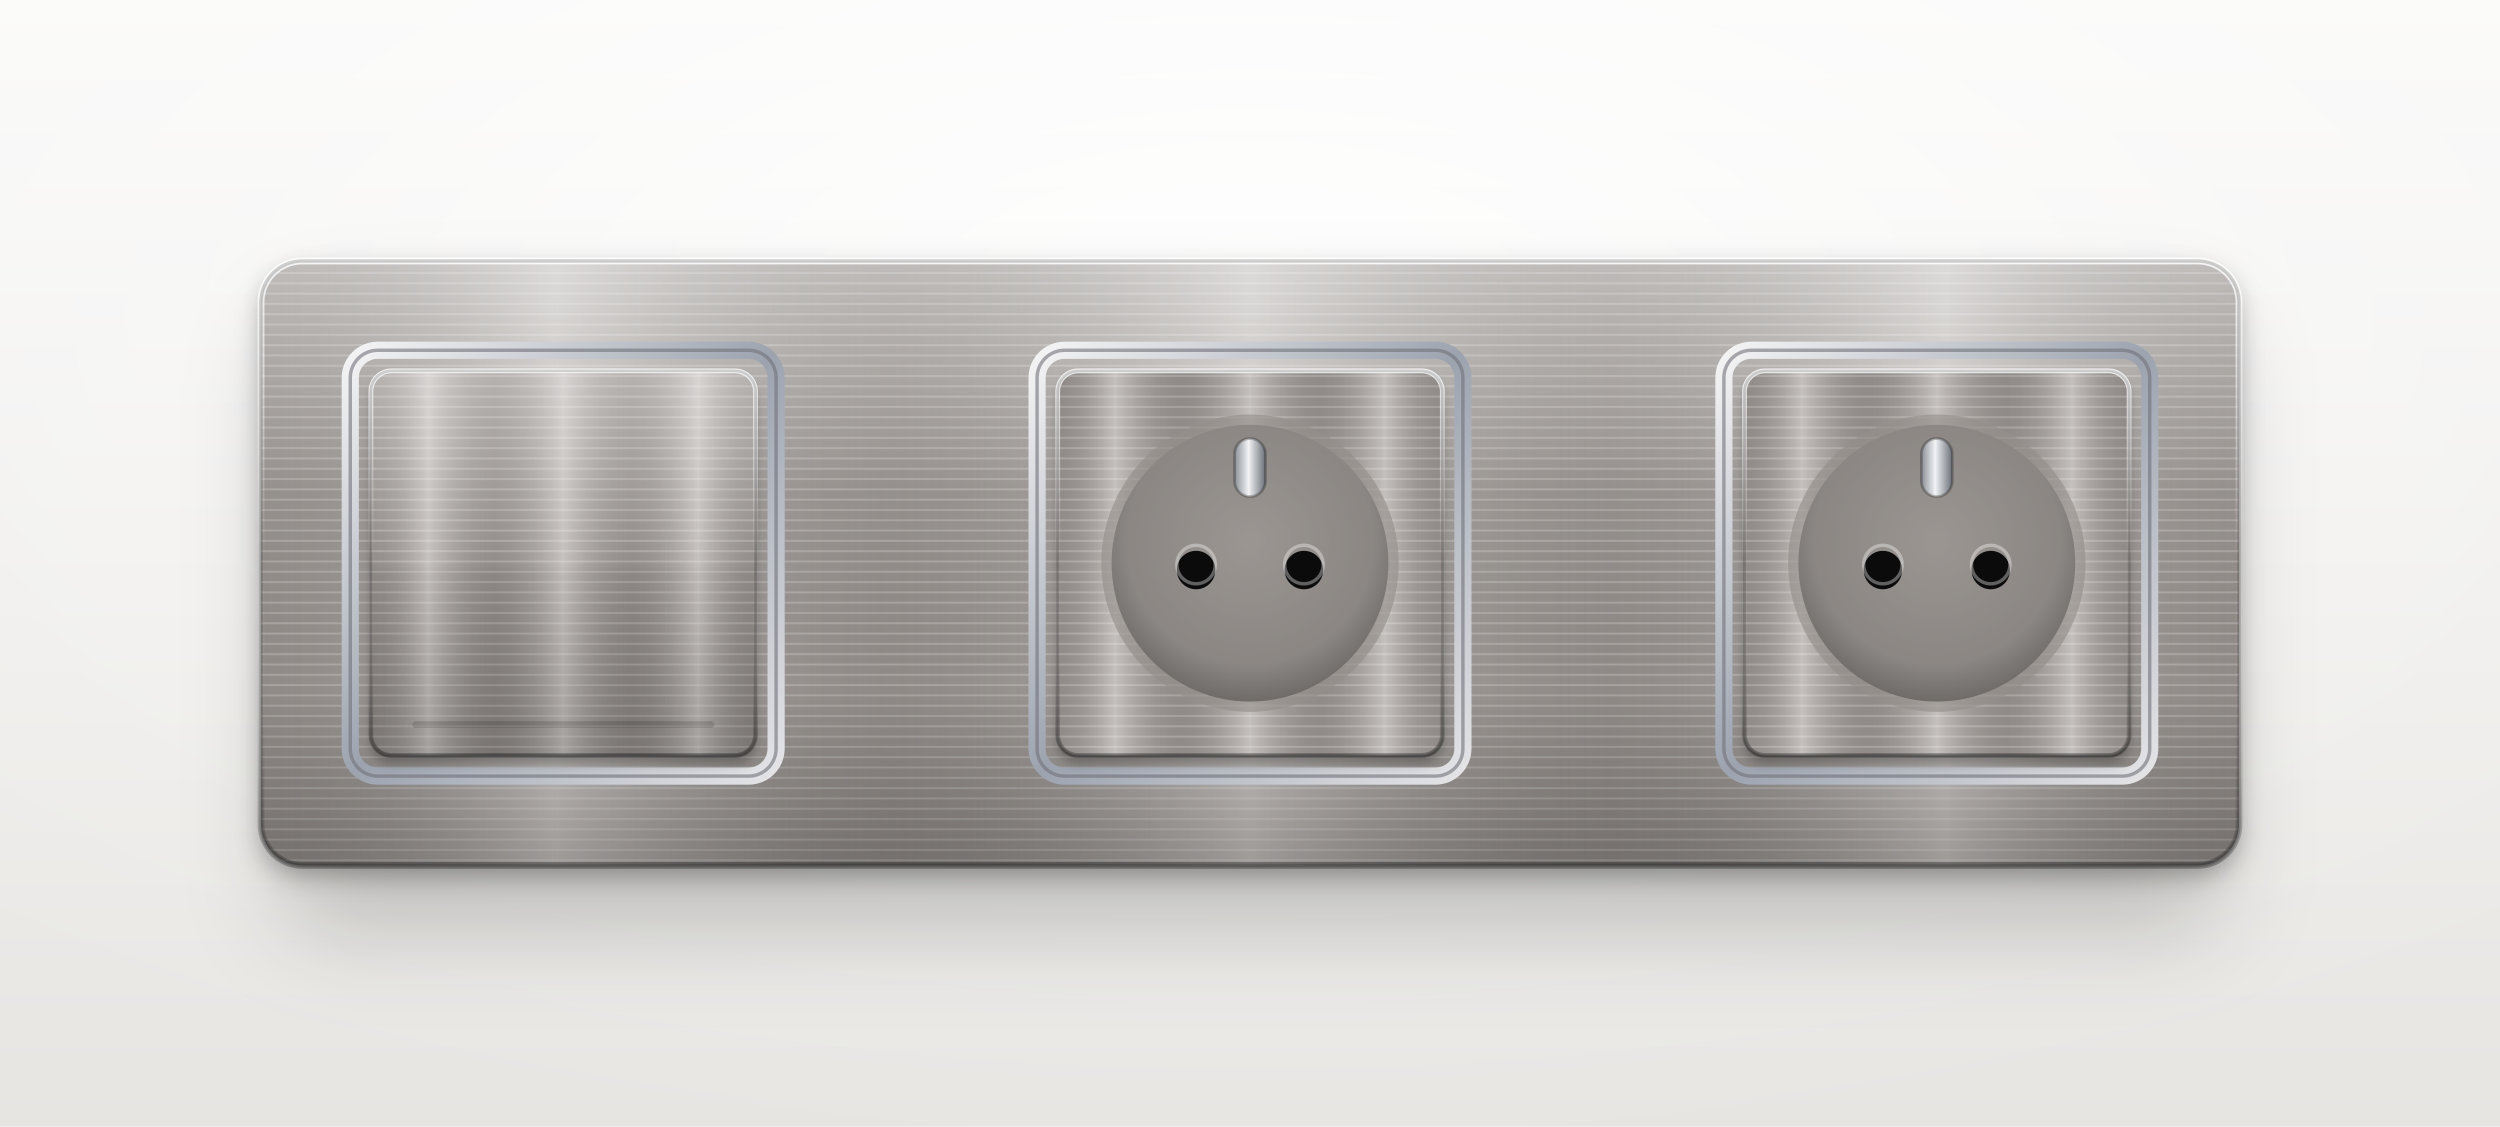
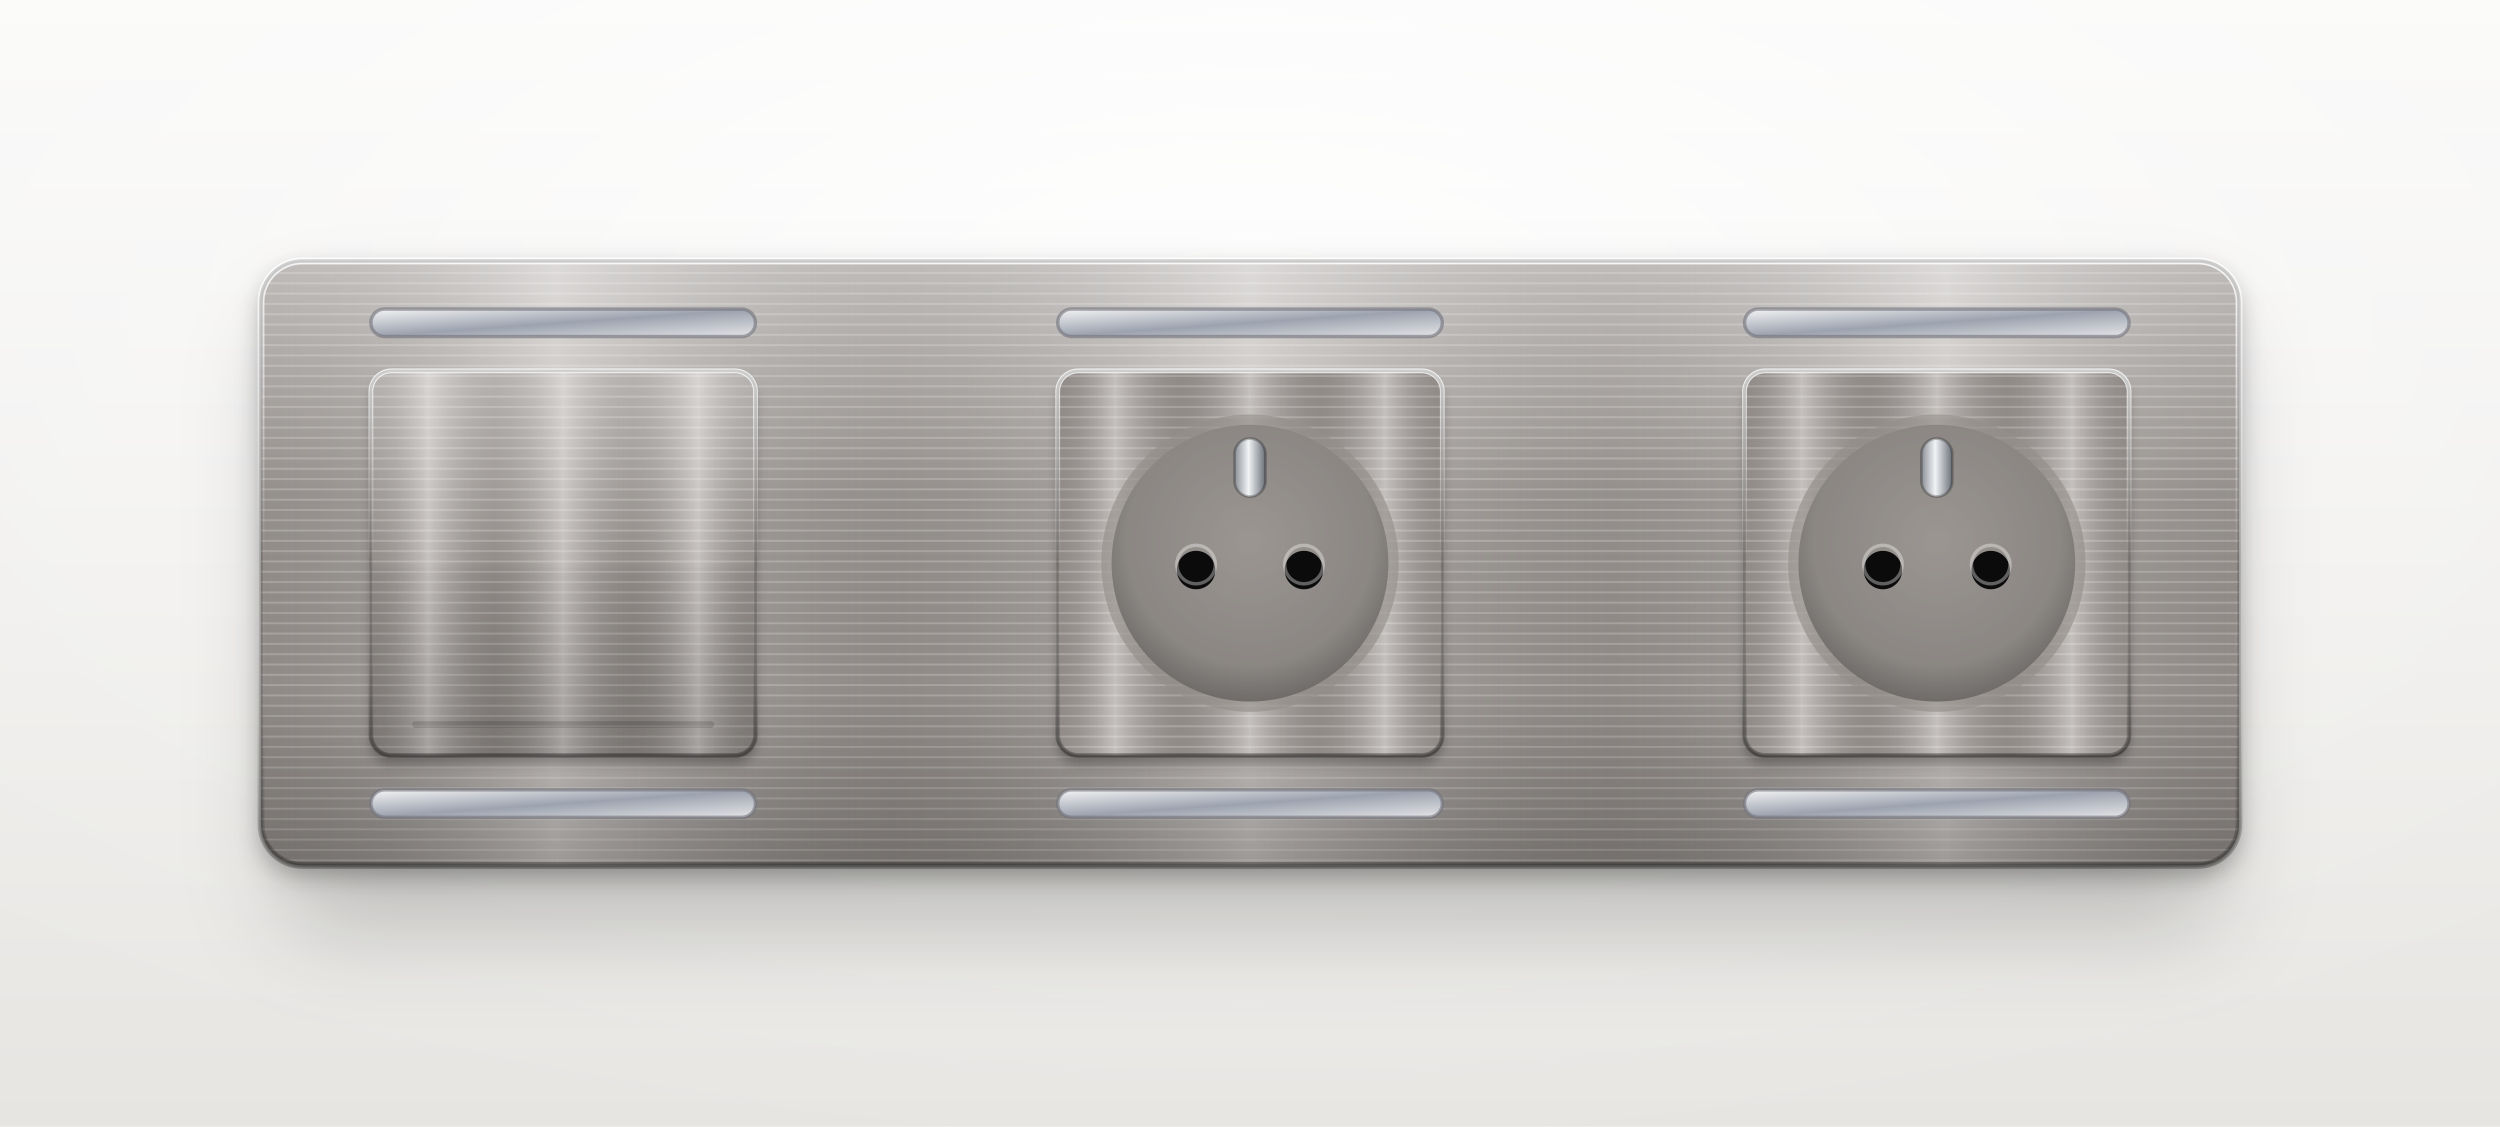
- <svg xmlns="http://www.w3.org/2000/svg" viewBox="0 0 728 328" width="728" height="328" role="img" aria-label="Time – Starostříbrná (32)" data-series="ABB|Time" data-color="abb-time-32" data-part="set">
+ <svg xmlns="http://www.w3.org/2000/svg" data-color="abb-time-32" data-part="set" viewBox="0 0 728 328" width="728" height="328" role="img" aria-label="Time – Starostříbrná (32)" data-shape="metal" data-material="metal" data-series="ABB|Time">
  <defs>
    <linearGradient id="bg" x1="0" y1="0" x2="0" y2="1">
      <stop offset="0" stop-color="#fafaf9" />
      <stop offset="1" stop-color="#e7e5e2" />
    </linearGradient>
    <radialGradient id="spot" cx="0.5" cy="0.28" r="0.75">
      <stop offset="0" stop-color="#ffffff" stop-opacity="0.95" />
      <stop offset="0.55" stop-color="#ffffff" stop-opacity="0.25" />
      <stop offset="1" stop-color="#ffffff" stop-opacity="0" />
    </radialGradient>
    <filter id="soft" x="-30%" y="-30%" width="160%" height="170%">
      <feGaussianBlur stdDeviation="14" />
    </filter>
    <filter id="contact" x="-20%" y="-20%" width="140%" height="150%">
      <feGaussianBlur stdDeviation="3.5" />
    </filter>
    <filter id="lip" x="-10%" y="-10%" width="120%" height="130%">
      <feGaussianBlur stdDeviation="1.6" />
    </filter>
    <linearGradient id="relief" x1="0" y1="0" x2="0" y2="1">
      <stop offset="0" stop-color="#ffffff" stop-opacity="0.42" />
      <stop offset="0.38" stop-color="#ffffff" stop-opacity="0.04" />
      <stop offset="0.7" stop-color="#000000" stop-opacity="0" />
      <stop offset="1" stop-color="#000000" stop-opacity="0.2" />
    </linearGradient>
    <linearGradient id="edge" x1="0" y1="0" x2="0" y2="1">
      <stop offset="0" stop-color="#ffffff" stop-opacity="0.85" />
      <stop offset="0.5" stop-color="#ffffff" stop-opacity="0" />
      <stop offset="1" stop-color="#000000" stop-opacity="0.28" />
    </linearGradient>
    <linearGradient id="rocker" x1="0" y1="0" x2="0" y2="1">
      <stop offset="0" stop-color="#ffffff" stop-opacity="0.34" />
      <stop offset="0.5" stop-color="#ffffff" stop-opacity="0.02" />
      <stop offset="0.52" stop-color="#000000" stop-opacity="0.03" />
      <stop offset="1" stop-color="#000000" stop-opacity="0.16" />
    </linearGradient>
    <linearGradient id="gloss" x1="0" y1="0" x2="1" y2="1">
      <stop offset="0" stop-color="#ffffff" stop-opacity="0.5" />
      <stop offset="0.32" stop-color="#ffffff" stop-opacity="0.08" />
      <stop offset="0.34" stop-color="#ffffff" stop-opacity="0.22" />
      <stop offset="0.5" stop-color="#ffffff" stop-opacity="0.02" />
      <stop offset="1" stop-color="#000000" stop-opacity="0.08" />
    </linearGradient>
    <linearGradient id="glass" x1="0" y1="0" x2="1" y2="1">
      <stop offset="0" stop-color="#ffffff" stop-opacity="0.55" />
-       <stop offset="0.3" stop-color="#ffffff" stop-opacity="0.1" />
-       <stop offset="0.31" stop-color="#ffffff" stop-opacity="0.32" />
-       <stop offset="0.48" stop-color="#ffffff" stop-opacity="0.03" />
-       <stop offset="1" stop-color="#000000" stop-opacity="0.22" />
+       <stop offset="0.24" stop-color="#ffffff" stop-opacity="0.1" />
+       <stop offset="0.25" stop-color="#ffffff" stop-opacity="0.42" />
+       <stop offset="0.31" stop-color="#ffffff" stop-opacity="0.34" />
+       <stop offset="0.32" stop-color="#ffffff" stop-opacity="0.05" />
+       <stop offset="0.6" stop-color="#ffffff" stop-opacity="0.02" />
+       <stop offset="1" stop-color="#000000" stop-opacity="0.24" />
    </linearGradient>
    <linearGradient id="metal" x1="0" y1="0" x2="1" y2="0">
      <stop offset="0" stop-color="#000000" stop-opacity="0.14" />
      <stop offset="0.15" stop-color="#ffffff" stop-opacity="0.32" />
      <stop offset="0.32" stop-color="#000000" stop-opacity="0.14" />
      <stop offset="0.5" stop-color="#ffffff" stop-opacity="0.32" />
      <stop offset="0.68" stop-color="#000000" stop-opacity="0.14" />
      <stop offset="0.85" stop-color="#ffffff" stop-opacity="0.32" />
      <stop offset="1" stop-color="#000000" stop-opacity="0.14" />
    </linearGradient>
    <pattern id="brushed" width="6" height="3" patternUnits="userSpaceOnUse">
      <path d="M0 1.5 H6" stroke="#ffffff" stroke-opacity="0.18" stroke-width="0.6" />
    </pattern>
    <radialGradient id="soft-touch" cx="0.5" cy="0.4" r="0.8">
      <stop offset="0" stop-color="#ffffff" stop-opacity="0.1" />
      <stop offset="1" stop-color="#000000" stop-opacity="0.1" />
    </radialGradient>
+     <filter id="grain" x="0" y="0" width="100%" height="100%">
+       <feTurbulence type="fractalNoise" baseFrequency="0.85" numOctaves="2" seed="7" result="noise" />
+       <feColorMatrix in="noise" type="matrix" values="0 0 0 0 0  0 0 0 0 0  0 0 0 0 0  0 0 0 0.55 -0.12" />
+     </filter>
+     <pattern id="pores" width="18" height="18" patternUnits="userSpaceOnUse">
+       <circle cx="3" cy="4" r="1.1" fill="#000000" fill-opacity="0.22" />
+       <circle cx="12" cy="9" r="0.8" fill="#000000" fill-opacity="0.18" />
+       <circle cx="7" cy="15" r="1.3" fill="#000000" fill-opacity="0.14" />
+       <circle cx="15" cy="2" r="0.6" fill="#ffffff" fill-opacity="0.3" />
+     </pattern>
+     <pattern id="slate" width="220" height="26" patternUnits="userSpaceOnUse">
+       <path d="M0 5 C50 2 120 9 220 4" fill="none" stroke="#ffffff" stroke-opacity="0.12" stroke-width="2.2" />
+       <path d="M0 13 C70 16 140 10 220 14" fill="none" stroke="#000000" stroke-opacity="0.22" stroke-width="3.2" />
+       <path d="M0 21 C60 19 150 24 220 20" fill="none" stroke="#ffffff" stroke-opacity="0.07" stroke-width="1.6" />
+     </pattern>
+     <pattern id="paper" width="14" height="10" patternUnits="userSpaceOnUse">
+       <path d="M0 2 L9 3.5 M3 7 L13 6 M1 9.5 L6 8.6" stroke="#000000" stroke-opacity="0.16" stroke-width="0.7" />
+       <path d="M5 1 L12 2.2" stroke="#ffffff" stroke-opacity="0.14" stroke-width="0.6" />
+     </pattern>
+     <pattern id="wood" width="80" height="22" patternUnits="userSpaceOnUse">
+       <path d="M0 5 C20 1 40 9 80 4 M0 13 C24 10 52 17 80 12 M0 19 C30 17 50 22 80 18" fill="none" stroke="#000000" stroke-opacity="0.24" stroke-width="1.4" />
+       <path d="M0 9 C26 6 46 12 80 8" fill="none" stroke="#ffffff" stroke-opacity="0.12" stroke-width="1" />
+     </pattern>
+     <radialGradient id="porcelain" cx="0.34" cy="0.28" r="0.85">
+       <stop offset="0" stop-color="#ffffff" stop-opacity="0.75" />
+       <stop offset="0.45" stop-color="#ffffff" stop-opacity="0.08" />
+       <stop offset="1" stop-color="#000000" stop-opacity="0.2" />
+     </radialGradient>
    <radialGradient id="well" cx="0.5" cy="0.42" r="0.6">
      <stop offset="0" stop-color="#000000" stop-opacity="0.04" />
      <stop offset="0.75" stop-color="#000000" stop-opacity="0.14" />
      <stop offset="1" stop-color="#000000" stop-opacity="0.34" />
+     </radialGradient>
+     <radialGradient id="cavity" cx="0.5" cy="0.36" r="0.62">
+       <stop offset="0" stop-color="#000000" stop-opacity="0.08" />
+       <stop offset="0.6" stop-color="#000000" stop-opacity="0.22" />
+       <stop offset="1" stop-color="#000000" stop-opacity="0.55" />
    </radialGradient>
    <linearGradient id="pin" x1="0" y1="0" x2="1" y2="0">
      <stop offset="0" stop-color="#8b8f96" />
      <stop offset="0.45" stop-color="#f1f3f5" />
      <stop offset="1" stop-color="#6b7078" />
    </linearGradient>
    <linearGradient id="chrome" x1="0" y1="0" x2="1" y2="1">
      <stop offset="0" stop-color="#f4f4f5" />
      <stop offset="0.5" stop-color="#9ca3af" />
      <stop offset="1" stop-color="#e4e4e7" />
    </linearGradient>
    <radialGradient id="convex" cx="0.5" cy="0.3" r="0.8">
      <stop offset="0" stop-color="#ffffff" stop-opacity="0.4" />
      <stop offset="0.65" stop-color="#ffffff" stop-opacity="0" />
      <stop offset="1" stop-color="#000000" stop-opacity="0.18" />
    </radialGradient>
+     <linearGradient id="smoke" x1="0" y1="0" x2="0" y2="1">
+       <stop offset="0" stop-color="#52525b" stop-opacity="0.55" />
+       <stop offset="1" stop-color="#18181b" stop-opacity="0.72" />
+     </linearGradient>
  </defs>
  <rect width="728" height="328" fill="url(#bg)" />
  <rect width="728" height="328" fill="url(#spot)" />
  <rect x="82" y="94" width="564" height="176" rx="12" fill="#000000" opacity="0.2" filter="url(#soft)" />
  <rect x="76" y="79" width="576" height="176" rx="12" fill="#000000" opacity="0.3" filter="url(#contact)" />
  <rect x="76" y="76" width="576" height="176" rx="12" fill="#a8a29e" />
  <rect x="76" y="76" width="576" height="176" rx="12" fill="url(#metal)" />
  <rect x="76" y="76" width="576" height="176" rx="12" fill="url(#brushed)" />
  <rect x="76" y="76" width="576" height="176" rx="12" fill="url(#relief)" />
  <rect x="76" y="76" width="576" height="176" rx="12" fill="none" stroke="url(#edge)" stroke-width="2" />
  <rect x="76" y="76" width="576" height="176" rx="12" fill="none" stroke="#000000" stroke-opacity="0.18" stroke-width="1" />
  <g data-part="switch">
-     <rect x="102" y="102" width="124" height="124" rx="8" fill="none" stroke="url(#chrome)" stroke-width="5" />
-     <rect x="102" y="102" width="124" height="124" rx="8" fill="none" stroke="#71717a" stroke-opacity="0.6" stroke-width="1" />
+     <rect x="108" y="90" width="112" height="8" rx="4" fill="url(#chrome)" data-part="strip" />
+     <rect x="108" y="90" width="112" height="8" rx="4" fill="none" stroke="#71717a" stroke-opacity="0.6" stroke-width="1" />
+     <rect x="108" y="230" width="112" height="8" rx="4" fill="url(#chrome)" data-part="strip" />
+     <rect x="108" y="230" width="112" height="8" rx="4" fill="none" stroke="#71717a" stroke-opacity="0.6" stroke-width="1" />
    <rect x="108" y="110.5" width="112" height="112" rx="6" fill="#000000" opacity="0.28" filter="url(#lip)" />
    <rect x="108" y="108" width="112" height="112" rx="6" fill="#a8a29e" />
    <rect x="108" y="108" width="112" height="112" rx="6" fill="url(#metal)" />
    <rect x="108" y="108" width="112" height="112" rx="6" fill="url(#brushed)" />
    <rect x="108" y="108" width="112" height="112" rx="6" fill="url(#rocker)" />
    <rect x="120" y="210" width="88" height="2" rx="1" fill="#000000" opacity="0.14" />
    <rect x="108" y="108" width="112" height="112" rx="6" fill="none" stroke="url(#edge)" stroke-width="1.4" />
    <rect x="108" y="108" width="112" height="112" rx="6" fill="none" stroke="#000000" stroke-opacity="0.16" stroke-width="0.8" />
  </g>
  <g data-part="socket">
-     <rect x="302" y="102" width="124" height="124" rx="8" fill="none" stroke="url(#chrome)" stroke-width="5" />
-     <rect x="302" y="102" width="124" height="124" rx="8" fill="none" stroke="#71717a" stroke-opacity="0.6" stroke-width="1" />
+     <rect x="308" y="90" width="112" height="8" rx="4" fill="url(#chrome)" data-part="strip" />
+     <rect x="308" y="90" width="112" height="8" rx="4" fill="none" stroke="#71717a" stroke-opacity="0.6" stroke-width="1" />
+     <rect x="308" y="230" width="112" height="8" rx="4" fill="url(#chrome)" data-part="strip" />
+     <rect x="308" y="230" width="112" height="8" rx="4" fill="none" stroke="#71717a" stroke-opacity="0.6" stroke-width="1" />
    <rect x="308" y="110.5" width="112" height="112" rx="6" fill="#000000" opacity="0.28" filter="url(#lip)" />
    <rect x="308" y="108" width="112" height="112" rx="6" fill="#a8a29e" />
    <rect x="308" y="108" width="112" height="112" rx="6" fill="url(#metal)" />
    <rect x="308" y="108" width="112" height="112" rx="6" fill="url(#brushed)" />
    <circle cx="364" cy="164" r="43.3" fill="#948f8b" opacity="0.65" />
    <circle cx="364" cy="164" r="40.3" fill="#a19c98" />
    <circle cx="364" cy="164" r="40.3" fill="url(#well)" />
    <circle cx="348.3" cy="166" r="5.6" fill="#0b0b0c" />
    <circle cx="348.3" cy="164.4" r="5.6" fill="none" stroke="#ffffff" stroke-opacity="0.35" stroke-width="1" />
    <circle cx="379.7" cy="166" r="5.6" fill="#0b0b0c" />
    <circle cx="379.7" cy="164.4" r="5.6" fill="none" stroke="#ffffff" stroke-opacity="0.35" stroke-width="1" />
    <rect x="359.5" y="127.7" width="9" height="16.9" rx="4.5" fill="url(#pin)" />
    <rect x="359.5" y="127.7" width="9" height="16.9" rx="4.5" fill="none" stroke="#000000" stroke-opacity="0.25" stroke-width="0.8" />
    <rect x="308" y="108" width="112" height="112" rx="6" fill="none" stroke="url(#edge)" stroke-width="1.4" />
    <rect x="308" y="108" width="112" height="112" rx="6" fill="none" stroke="#000000" stroke-opacity="0.16" stroke-width="0.8" />
  </g>
  <g data-part="socket">
-     <rect x="502" y="102" width="124" height="124" rx="8" fill="none" stroke="url(#chrome)" stroke-width="5" />
-     <rect x="502" y="102" width="124" height="124" rx="8" fill="none" stroke="#71717a" stroke-opacity="0.6" stroke-width="1" />
+     <rect x="508" y="90" width="112" height="8" rx="4" fill="url(#chrome)" data-part="strip" />
+     <rect x="508" y="90" width="112" height="8" rx="4" fill="none" stroke="#71717a" stroke-opacity="0.6" stroke-width="1" />
+     <rect x="508" y="230" width="112" height="8" rx="4" fill="url(#chrome)" data-part="strip" />
+     <rect x="508" y="230" width="112" height="8" rx="4" fill="none" stroke="#71717a" stroke-opacity="0.6" stroke-width="1" />
    <rect x="508" y="110.5" width="112" height="112" rx="6" fill="#000000" opacity="0.28" filter="url(#lip)" />
    <rect x="508" y="108" width="112" height="112" rx="6" fill="#a8a29e" />
    <rect x="508" y="108" width="112" height="112" rx="6" fill="url(#metal)" />
    <rect x="508" y="108" width="112" height="112" rx="6" fill="url(#brushed)" />
    <circle cx="564" cy="164" r="43.3" fill="#948f8b" opacity="0.65" />
    <circle cx="564" cy="164" r="40.3" fill="#a19c98" />
    <circle cx="564" cy="164" r="40.3" fill="url(#well)" />
    <circle cx="548.3" cy="166" r="5.6" fill="#0b0b0c" />
    <circle cx="548.3" cy="164.4" r="5.6" fill="none" stroke="#ffffff" stroke-opacity="0.35" stroke-width="1" />
    <circle cx="579.7" cy="166" r="5.6" fill="#0b0b0c" />
    <circle cx="579.7" cy="164.4" r="5.6" fill="none" stroke="#ffffff" stroke-opacity="0.35" stroke-width="1" />
    <rect x="559.5" y="127.7" width="9" height="16.9" rx="4.5" fill="url(#pin)" />
    <rect x="559.5" y="127.7" width="9" height="16.9" rx="4.5" fill="none" stroke="#000000" stroke-opacity="0.25" stroke-width="0.8" />
    <rect x="508" y="108" width="112" height="112" rx="6" fill="none" stroke="url(#edge)" stroke-width="1.4" />
    <rect x="508" y="108" width="112" height="112" rx="6" fill="none" stroke="#000000" stroke-opacity="0.16" stroke-width="0.8" />
  </g>
</svg>
